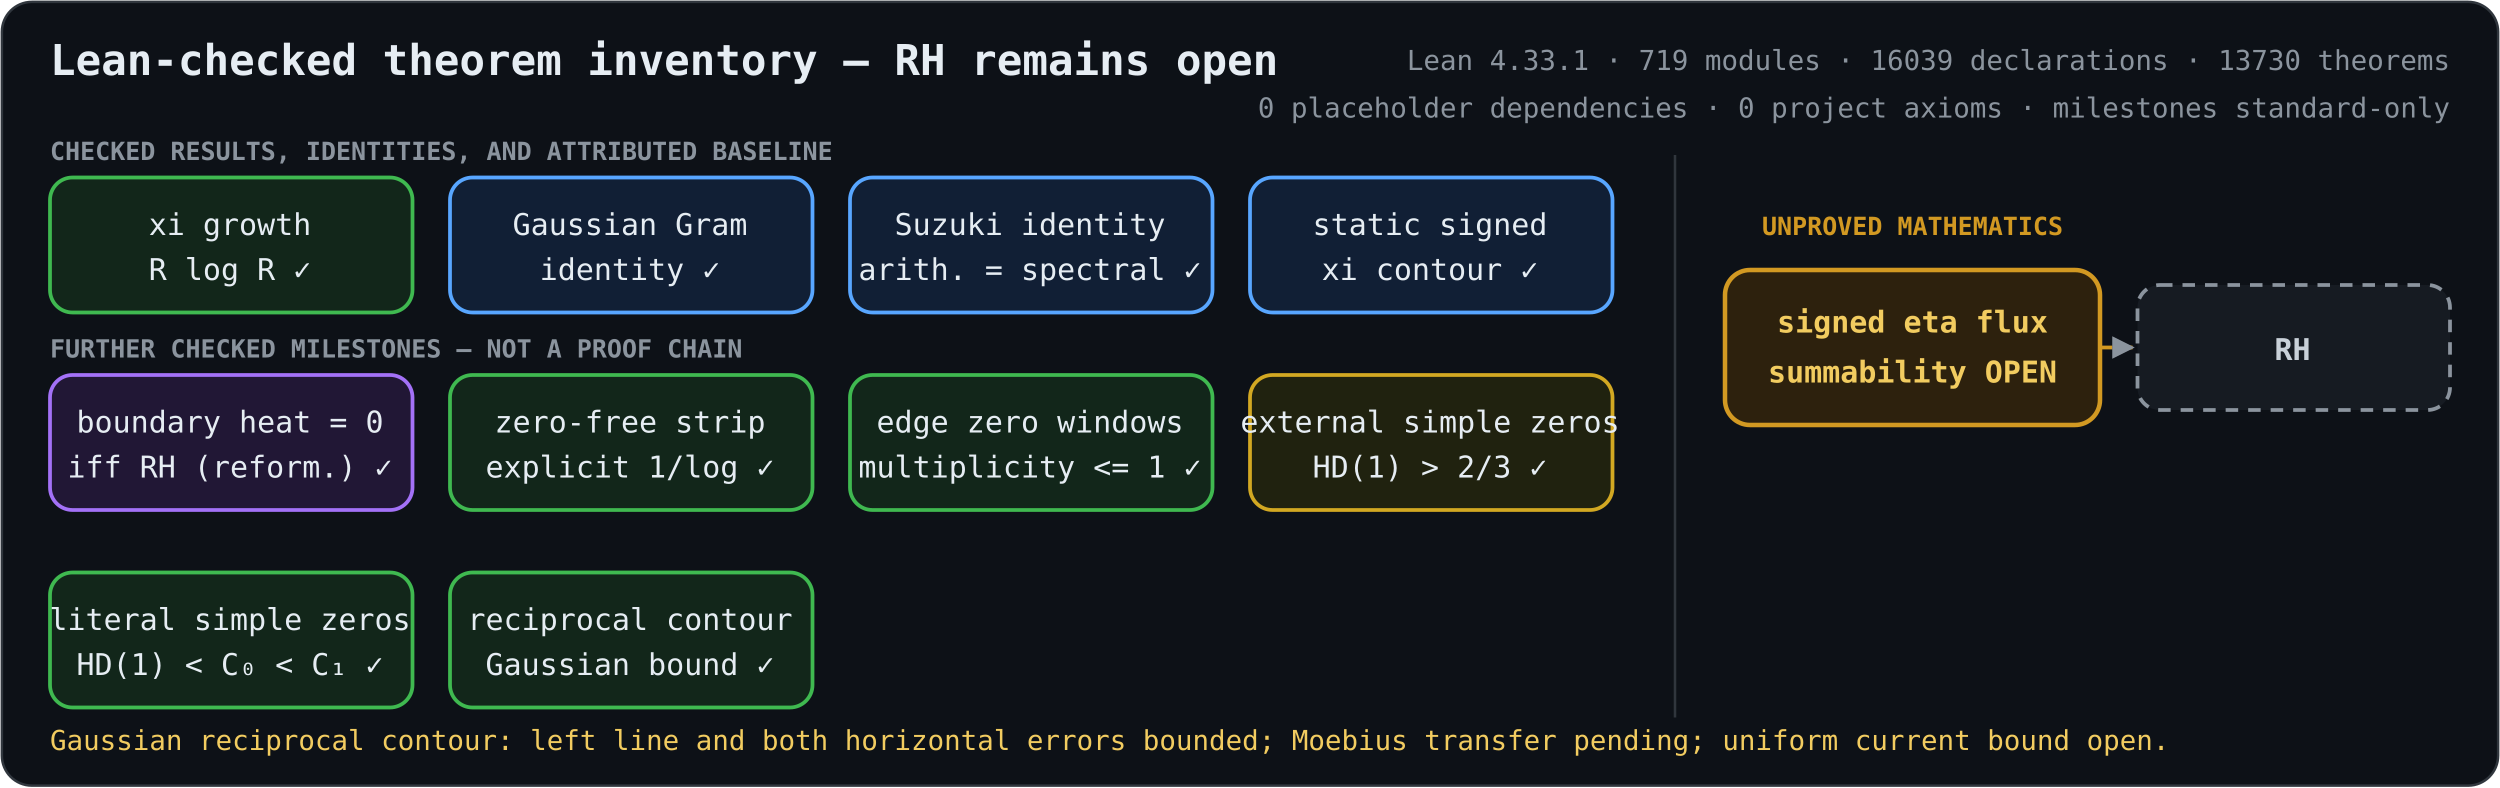
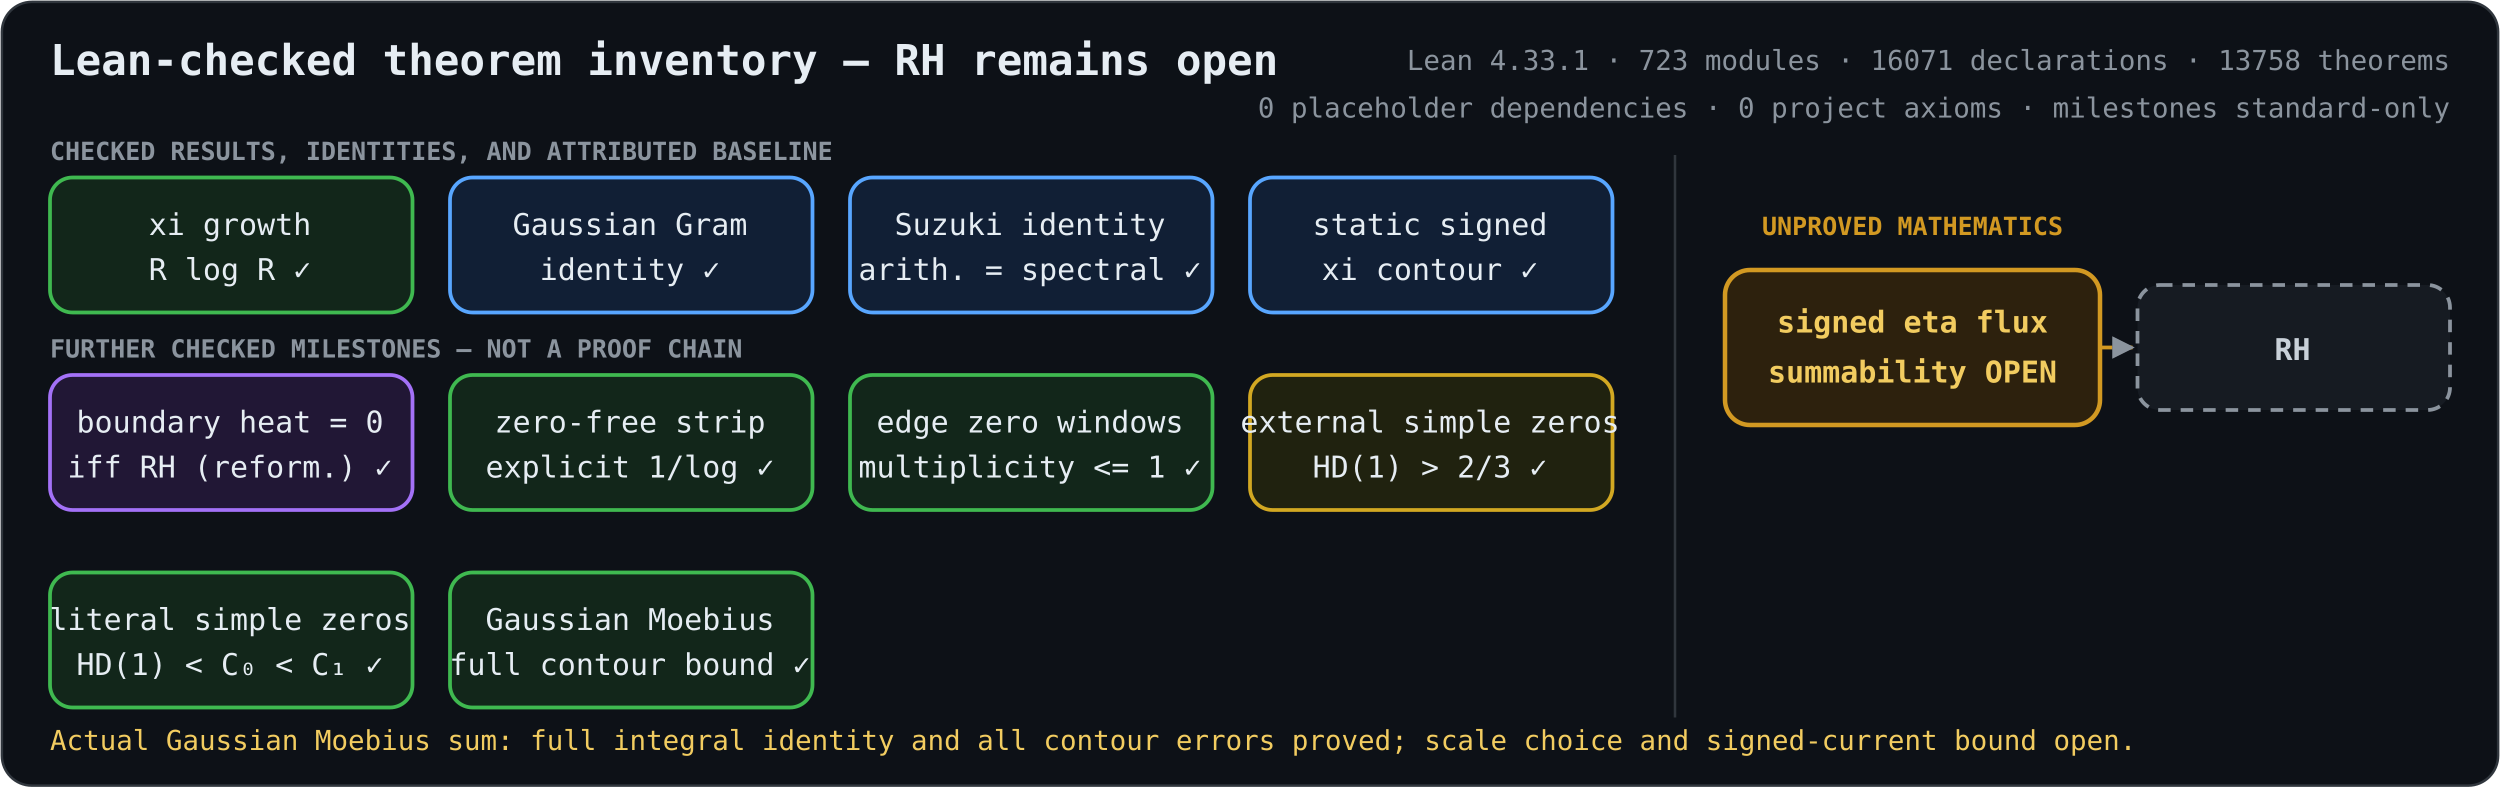
<svg xmlns="http://www.w3.org/2000/svg" role="img" aria-labelledby="title description" viewBox="0 0 1000 315">
  <defs>
    <marker id="arrow" viewBox="0 0 10 10" refX="9" refY="5" markerWidth="6" markerHeight="6" orient="auto-start-reverse">
      <path d="M 0 0 L 10 5 L 0 10 z" fill="#8b949e" />
    </marker>
    <style>
      .bg { fill: #0d1117; stroke: #30363d; }
      text { fill: #e6edf3; font-family: ui-monospace, SFMono-Regular, Menlo, Consolas, monospace; font-size: 12px; text-anchor: middle; }
      .heading { font-size: 17px; font-weight: 700; text-anchor: start; }
      .metrics { fill: #8b949e; font-size: 11px; text-anchor: end; }
      .proved rect { fill: #12261a; stroke: #3fb950; stroke-width: 1.5; }
      .proved.equivalence rect { fill: #211735; stroke: #a371f7; }
      .proved.bridge rect { fill: #111f35; stroke: #58a6ff; }
      .proved.external rect { fill: #20220f; stroke: #d2a822; }
      .open rect { fill: #2d210d; stroke: #d29922; stroke-width: 1.8; }
      .goal rect { fill: #161b22; stroke: #8b949e; stroke-width: 1.5; stroke-dasharray: 5 4; }
      .open text { fill: #f2cc60; font-weight: 700; }
      .goal text { fill: #c9d1d9; font-weight: 700; }
      .open-edge { fill: none; stroke: #d29922; stroke-width: 1.5; stroke-dasharray: 5 4; marker-end: url(#arrow); }
      .section { fill: #8b949e; font-size: 10px; font-weight: 700; text-anchor: start; }
      .gap-label { fill: #d29922; font-size: 10px; font-weight: 700; }
      .frontier { fill: #f2cc60; font-size: 11px; text-anchor: start; }
    </style>
  </defs>
  <rect class="bg" x="0.75" y="0.75" width="998.5" height="313.5" rx="12" />
  <text class="heading" x="20" y="30">Lean-checked theorem inventory — RH remains open</text>
-   <text class="metrics" x="980" y="28">Lean 4.33.1 · 719 modules · 16039 declarations · 13730 theorems</text>
+   <text class="metrics" x="980" y="28">Lean 4.33.1 · 723 modules · 16071 declarations · 13758 theorems</text>
  <text class="metrics" x="980" y="47">0 placeholder dependencies · 0 project axioms · milestones standard-only</text>
  <text class="section" x="20" y="64">CHECKED RESULTS, IDENTITIES, AND ATTRIBUTED BASELINE</text>
  <text class="section" x="20" y="143">FURTHER CHECKED MILESTONES — NOT A PROOF CHAIN</text>
  <line x1="670" y1="62" x2="670" y2="287" stroke="#30363d" />
  <text class="gap-label" x="765" y="94">UNPROVED MATHEMATICS</text>
  <path class="open-edge" d="M840 139 H853" />
  <g class="proved unconditional">
    <rect x="20" y="71" width="145" height="54" rx="9" />
    <text x="92" y="94">xi growth</text>
    <text x="92" y="112">R log R  ✓</text>
  </g>
  <g class="proved bridge">
    <rect x="180" y="71" width="145" height="54" rx="9" />
    <text x="252" y="94">Gaussian Gram</text>
    <text x="252" y="112">identity  ✓</text>
  </g>
  <g class="proved bridge">
    <rect x="340" y="71" width="145" height="54" rx="9" />
    <text x="412" y="94">Suzuki identity</text>
    <text x="412" y="112">arith. = spectral  ✓</text>
  </g>
  <g class="proved bridge">
    <rect x="500" y="71" width="145" height="54" rx="9" />
    <text x="572" y="94">static signed</text>
    <text x="572" y="112">xi contour  ✓</text>
  </g>
  <g class="proved equivalence">
    <rect x="20" y="150" width="145" height="54" rx="9" />
    <text x="92" y="173">boundary heat = 0</text>
    <text x="92" y="191">iff RH (reform.)  ✓</text>
  </g>
  <g class="proved unconditional">
    <rect x="180" y="150" width="145" height="54" rx="9" />
    <text x="252" y="173">zero-free strip</text>
    <text x="252" y="191">explicit 1/log  ✓</text>
  </g>
  <g class="proved unconditional">
    <rect x="340" y="150" width="145" height="54" rx="9" />
    <text x="412" y="173">edge zero windows</text>
    <text x="412" y="191">multiplicity &lt;= 1  ✓</text>
  </g>
  <g class="proved external">
    <rect x="500" y="150" width="145" height="54" rx="9" />
    <text x="572" y="173">external simple zeros</text>
    <text x="572" y="191">HD(1) &gt; 2/3  ✓</text>
  </g>
  <g class="proved unconditional">
    <rect x="20" y="229" width="145" height="54" rx="9" />
    <text x="92" y="252">literal simple zeros</text>
    <text x="92" y="270">HD(1) &lt; C₀ &lt; C₁  ✓</text>
  </g>
  <g class="proved unconditional">
    <rect x="180" y="229" width="145" height="54" rx="9" />
-     <text x="252" y="252">reciprocal contour</text>
-     <text x="252" y="270">Gaussian bound  ✓</text>
+     <text x="252" y="252">Gaussian Moebius</text>
+     <text x="252" y="270">full contour bound  ✓</text>
  </g>
  <g class="open">
    <rect x="690" y="108" width="150" height="62" rx="10" />
    <text x="765" y="133">signed eta flux</text>
    <text x="765" y="153">summability OPEN</text>
  </g>
  <g class="goal">
    <rect x="855" y="114" width="125" height="50" rx="9" />
    <text x="917" y="144">RH</text>
  </g>
-   <text class="frontier" x="20" y="300">Gaussian reciprocal contour: left line and both horizontal errors bounded; Moebius transfer pending; uniform current bound open.</text>
+   <text class="frontier" x="20" y="300">Actual Gaussian Moebius sum: full integral identity and all contour errors proved; scale choice and signed-current bound open.</text>
</svg>
